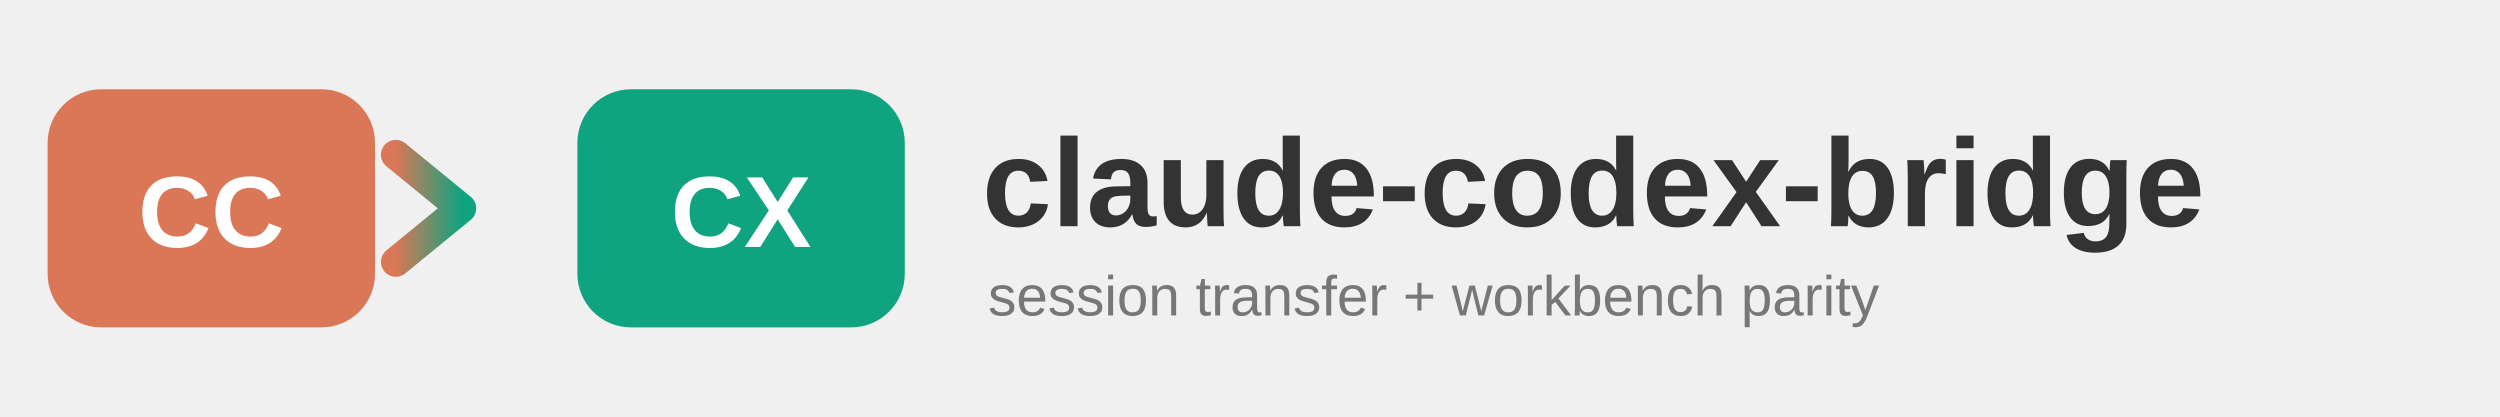
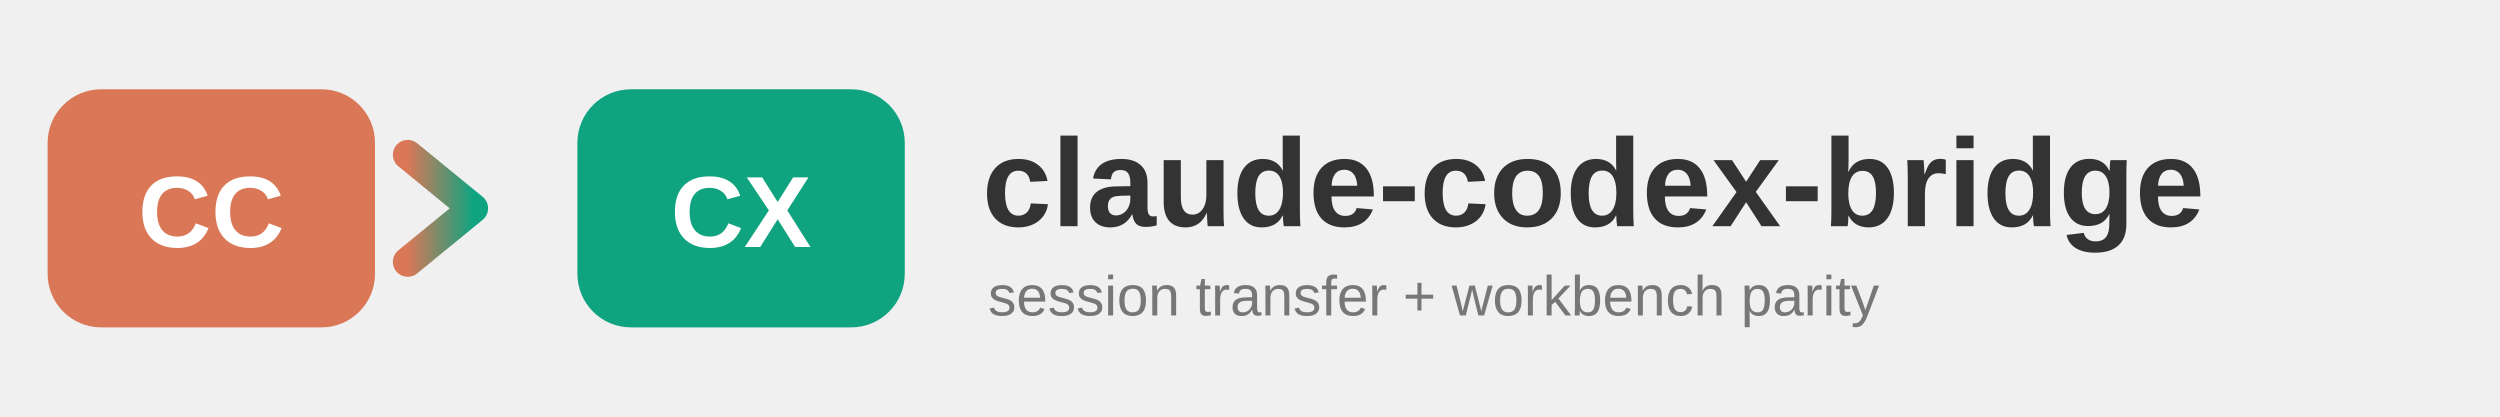
<svg xmlns="http://www.w3.org/2000/svg" width="840" height="140" viewBox="0 0 840 140" role="img" aria-label="claude-codex-bridge">
  <defs>
    <linearGradient id="g" x1="0" y1="0" x2="1" y2="0">
      <stop offset="0" stop-color="#D97757" />
      <stop offset="1" stop-color="#10A37F" />
    </linearGradient>
  </defs>
  <rect x="16" y="30" width="110" height="80" rx="18" fill="#D97757" />
  <text x="71" y="83" font-family="Segoe UI, Arial, sans-serif" font-size="34" font-weight="700" fill="#fff" text-anchor="middle">CC</text>
-   <path d="M133 52 L 155 70 L 133 88" fill="none" stroke="url(#g)" stroke-width="10" stroke-linecap="round" stroke-linejoin="round" />
+   <path d="M137 52 L 159 70 L 137 88" fill="none" stroke="url(#g)" stroke-width="10" stroke-linecap="round" stroke-linejoin="round" />
  <rect x="194" y="30" width="110" height="80" rx="18" fill="#10A37F" />
  <text x="249" y="83" font-family="Segoe UI, Arial, sans-serif" font-size="34" font-weight="700" fill="#fff" text-anchor="middle">CX</text>
  <text x="330" y="76" font-family="Segoe UI, Arial, sans-serif" font-size="42" font-weight="650" fill="#333">
    claude-codex-bridge
  </text>
  <text x="332" y="106" font-family="Segoe UI, Arial, sans-serif" font-size="19" fill="#777">
    session transfer + workbench parity
  </text>
</svg>
